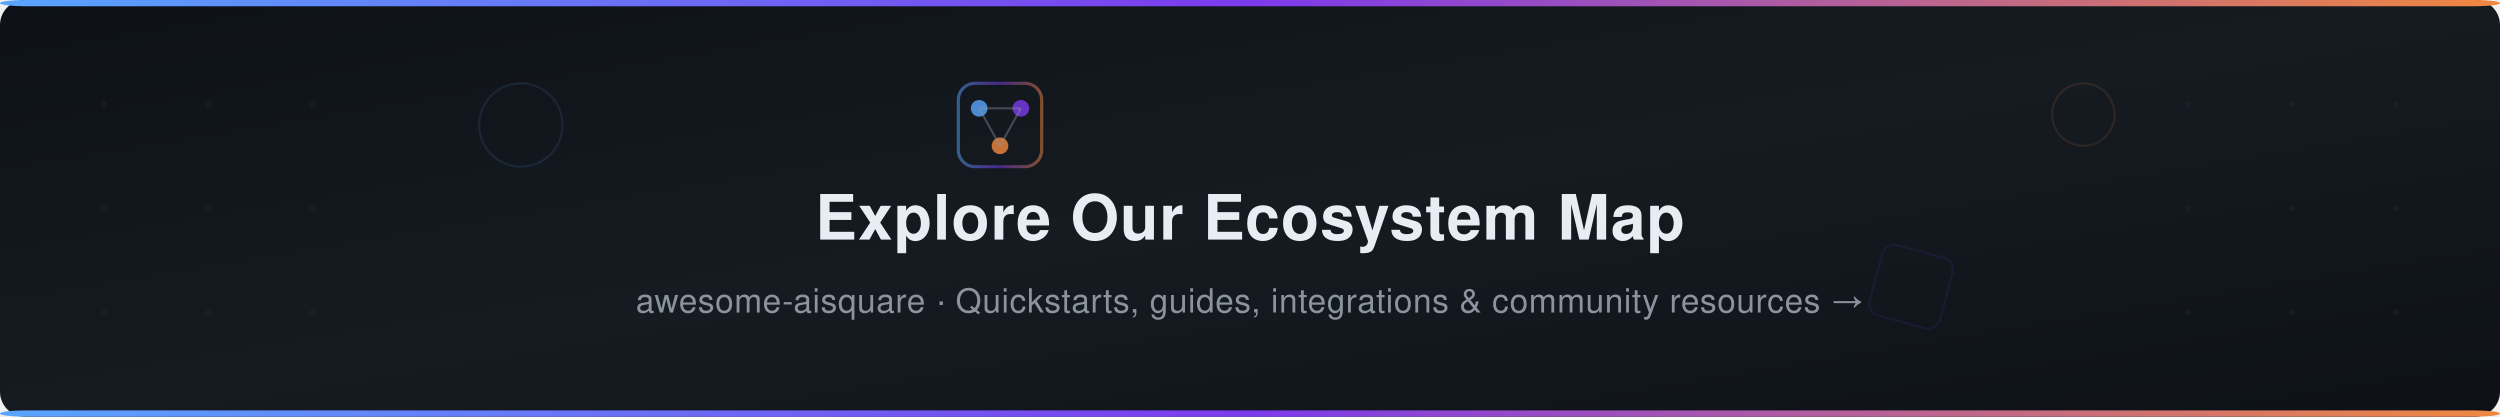
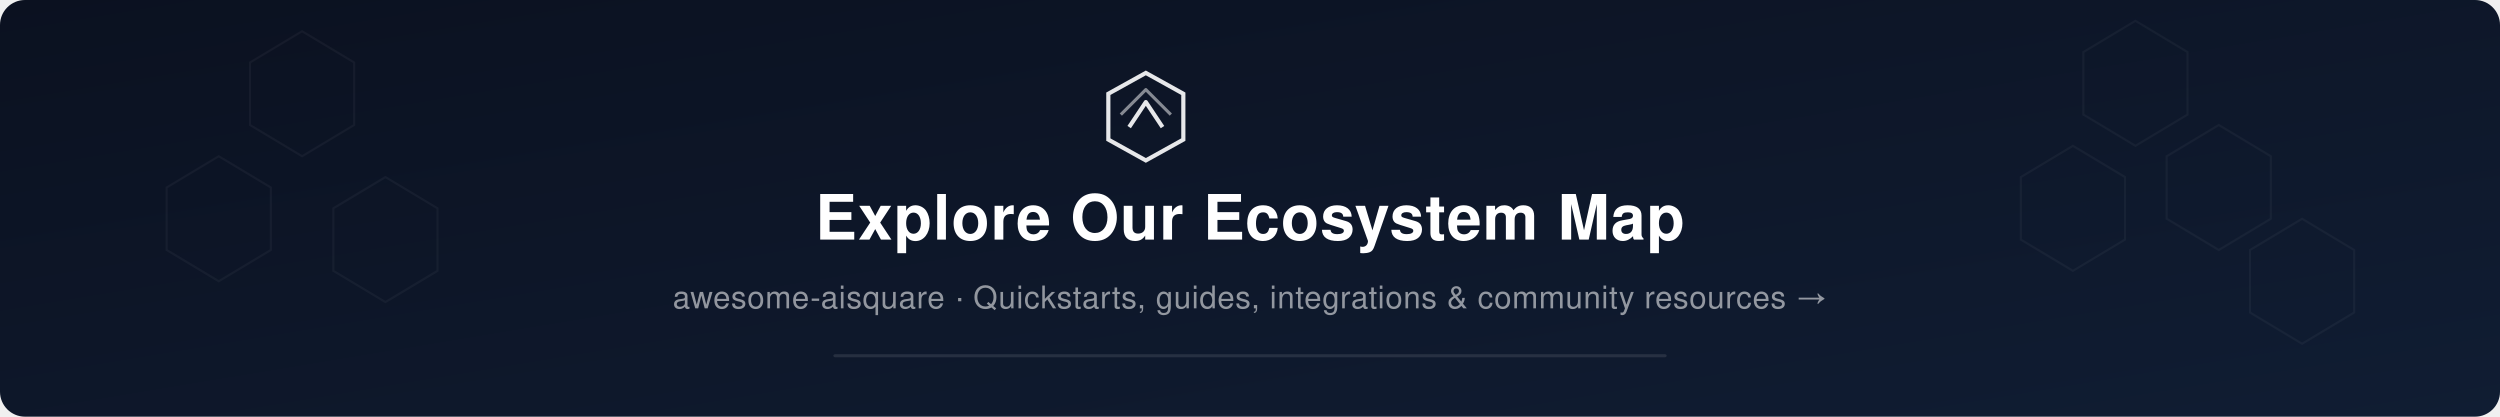
<svg xmlns="http://www.w3.org/2000/svg" width="1200" height="200" viewBox="0 0 1200 200">
  <defs>
    <linearGradient id="bg" x1="0%" y1="0%" x2="100%" y2="100%">
-       <stop offset="0%" style="stop-color:#0d1117;stop-opacity:1" />
-       <stop offset="50%" style="stop-color:#161b22;stop-opacity:1" />
-       <stop offset="100%" style="stop-color:#0d1117;stop-opacity:1" />
-     </linearGradient>
-     <linearGradient id="accent" x1="0%" y1="0%" x2="100%" y2="0%">
-       <stop offset="0%" style="stop-color:#58a6ff;stop-opacity:1" />
-       <stop offset="50%" style="stop-color:#7c3aed;stop-opacity:1" />
-       <stop offset="100%" style="stop-color:#f0883e;stop-opacity:1" />
+       <stop offset="0%" style="stop-color:#0b1120;stop-opacity:1" />
+       <stop offset="100%" style="stop-color:#101d33;stop-opacity:1" />
    </linearGradient>
  </defs>
  <rect width="1200" height="200" rx="12" fill="url(#bg)" />
-   <rect x="0" y="0" width="1200" height="3" rx="12" fill="url(#accent)" />
-   <g fill="#21262d" opacity="0.4">
-     <circle cx="50" cy="50" r="1.5" />
-     <circle cx="100" cy="50" r="1.5" />
-     <circle cx="150" cy="50" r="1.5" />
-     <circle cx="50" cy="100" r="1.5" />
-     <circle cx="100" cy="100" r="1.5" />
-     <circle cx="150" cy="100" r="1.5" />
-     <circle cx="50" cy="150" r="1.5" />
-     <circle cx="100" cy="150" r="1.5" />
-     <circle cx="150" cy="150" r="1.5" />
-     <circle cx="1050" cy="50" r="1.5" />
-     <circle cx="1100" cy="50" r="1.5" />
-     <circle cx="1150" cy="50" r="1.5" />
-     <circle cx="1050" cy="100" r="1.5" />
-     <circle cx="1100" cy="100" r="1.5" />
-     <circle cx="1150" cy="100" r="1.5" />
-     <circle cx="1050" cy="150" r="1.5" />
-     <circle cx="1100" cy="150" r="1.5" />
-     <circle cx="1150" cy="150" r="1.5" />
+   <g fill="none" stroke="#ffffff" opacity="0.04" stroke-width="1">
+     <polygon points="120,30 145,15 170,30 170,60 145,75 120,60" />
+     <polygon points="80,90 105,75 130,90 130,120 105,135 80,120" />
+     <polygon points="160,100 185,85 210,100 210,130 185,145 160,130" />
+     <polygon points="1000,25 1025,10 1050,25 1050,55 1025,70 1000,55" />
+     <polygon points="1040,75 1065,60 1090,75 1090,105 1065,120 1040,105" />
+     <polygon points="970,85 995,70 1020,85 1020,115 995,130 970,115" />
+     <polygon points="1080,120 1105,105 1130,120 1130,150 1105,165 1080,150" />
  </g>
-   <circle cx="250" cy="60" r="20" fill="none" stroke="#58a6ff" stroke-width="1" opacity="0.12" />
-   <rect x="900" y="120" width="35" height="35" rx="6" fill="none" stroke="#7c3aed" stroke-width="1" opacity="0.1" transform="rotate(15, 917, 137)" />
-   <circle cx="1000" cy="55" r="15" fill="none" stroke="#f0883e" stroke-width="1" opacity="0.12" />
-   <g transform="translate(460, 40)">
-     <rect x="0" y="0" width="40" height="40" rx="8" fill="none" stroke="url(#accent)" stroke-width="1.5" opacity="0.5" />
-     <circle cx="10" cy="12" r="4" fill="#58a6ff" opacity="0.8" />
-     <circle cx="30" cy="12" r="4" fill="#7c3aed" opacity="0.8" />
-     <circle cx="20" cy="30" r="4" fill="#f0883e" opacity="0.8" />
-     <line x1="10" y1="12" x2="30" y2="12" stroke="#8b949e" stroke-width="1" opacity="0.4" />
-     <line x1="10" y1="12" x2="20" y2="30" stroke="#8b949e" stroke-width="1" opacity="0.4" />
-     <line x1="30" y1="12" x2="20" y2="30" stroke="#8b949e" stroke-width="1" opacity="0.4" />
+   <g transform="translate(530, 35)">
+     <polygon points="20,0 38,10 38,32 20,42 2,32 2,10" fill="none" stroke="#ffffff" stroke-width="2" opacity="0.9" />
+     <polyline points="12,26 20,14 28,26" fill="none" stroke="#ffffff" stroke-width="2" opacity="0.9" stroke-linejoin="round" />
+     <polyline points="8,20 20,8 32,20" fill="none" stroke="#ffffff" stroke-width="1.5" opacity="0.5" stroke-linejoin="round" />
  </g>
-   <text x="600" y="115" text-anchor="middle" fill="#e6edf3" font-family="Segoe UI,Helvetica,Arial,sans-serif" font-size="30" font-weight="bold" letter-spacing="0.5">Explore Our Ecosystem Map</text>
-   <text x="600" y="150" text-anchor="middle" fill="#8b949e" font-family="Segoe UI,Helvetica,Arial,sans-serif" font-size="16" letter-spacing="0.3">awesome-aisquare · Quickstarts, guides, integrations &amp; community resources →</text>
-   <rect x="0" y="197" width="1200" height="3" rx="12" fill="url(#accent)" />
+   <text x="600" y="115" text-anchor="middle" fill="#ffffff" font-family="Segoe UI,Helvetica,Arial,sans-serif" font-size="30" font-weight="bold" letter-spacing="0.5">Explore Our Ecosystem Map</text>
+   <text x="600" y="148" text-anchor="middle" fill="rgba(255,255,255,0.55)" font-family="Segoe UI,Helvetica,Arial,sans-serif" font-size="15" letter-spacing="0.3">awesome-aisquare · Quickstarts, guides, integrations &amp; community resources →</text>
+   <rect x="400" y="170" width="400" height="1.5" rx="1" fill="#ffffff" opacity="0.1" />
</svg>
